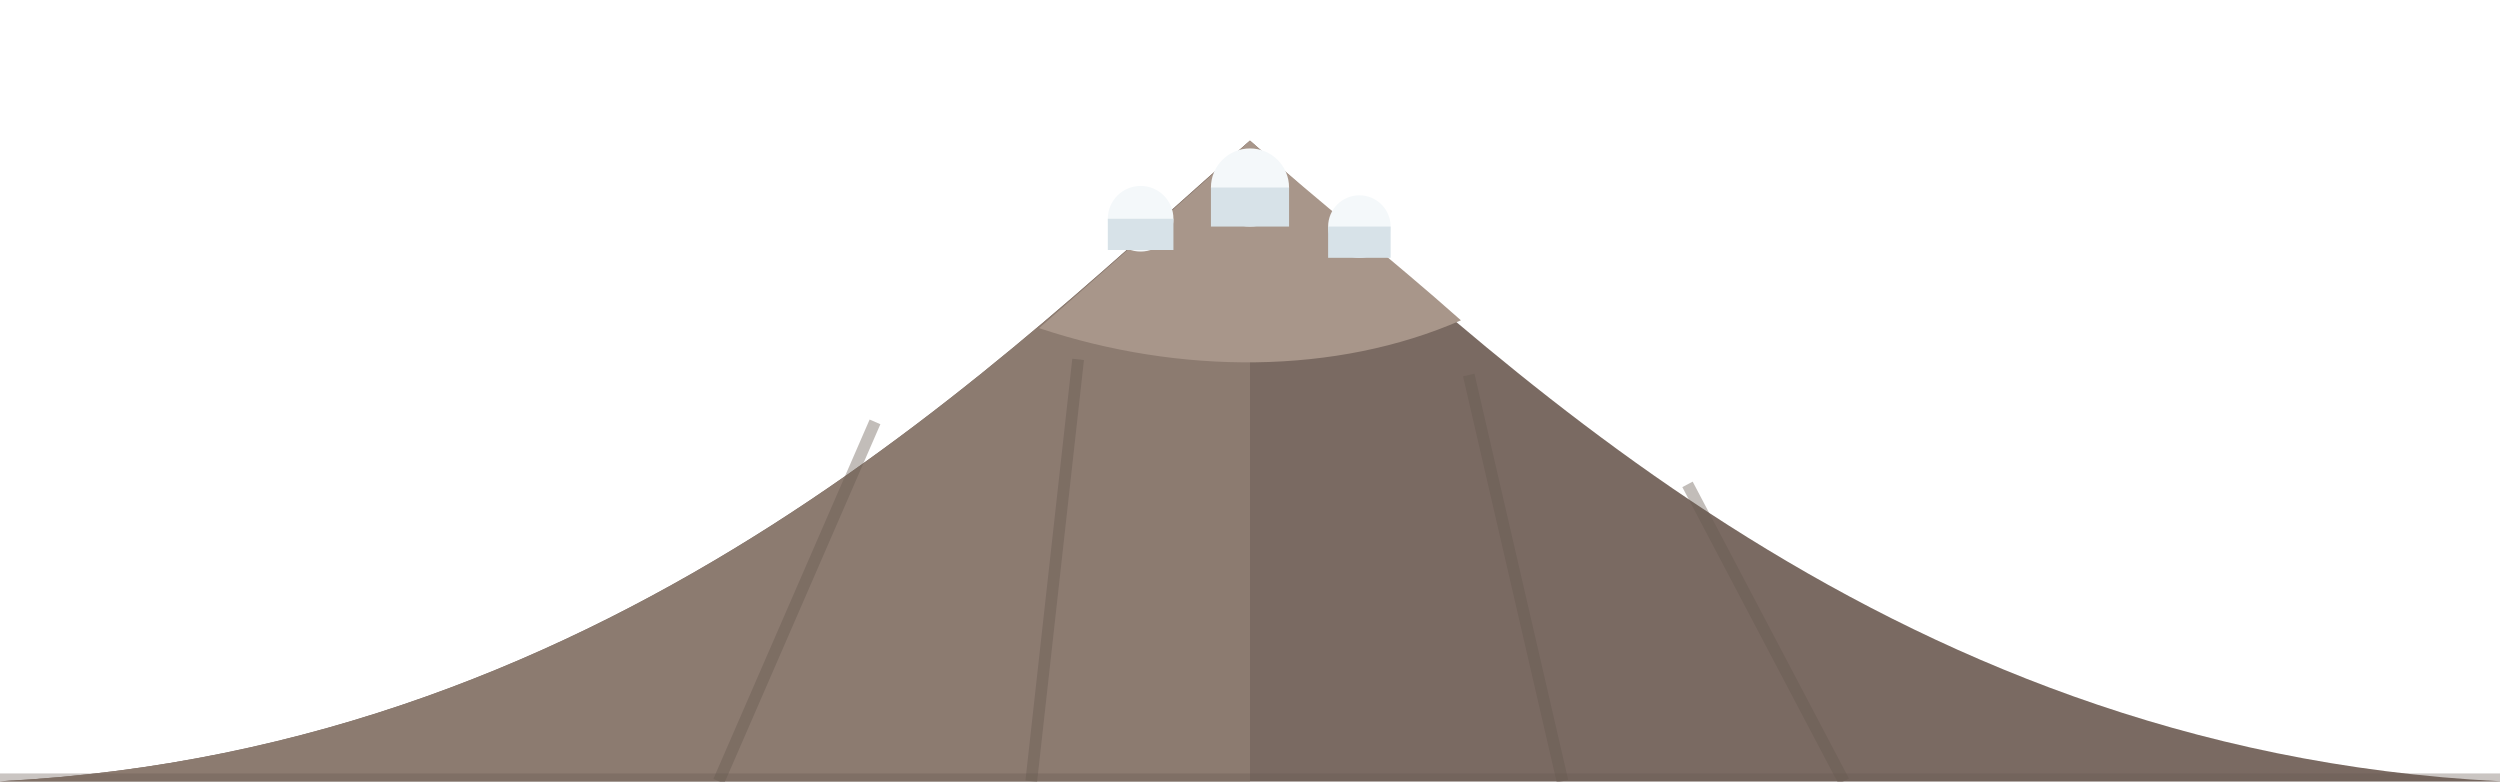
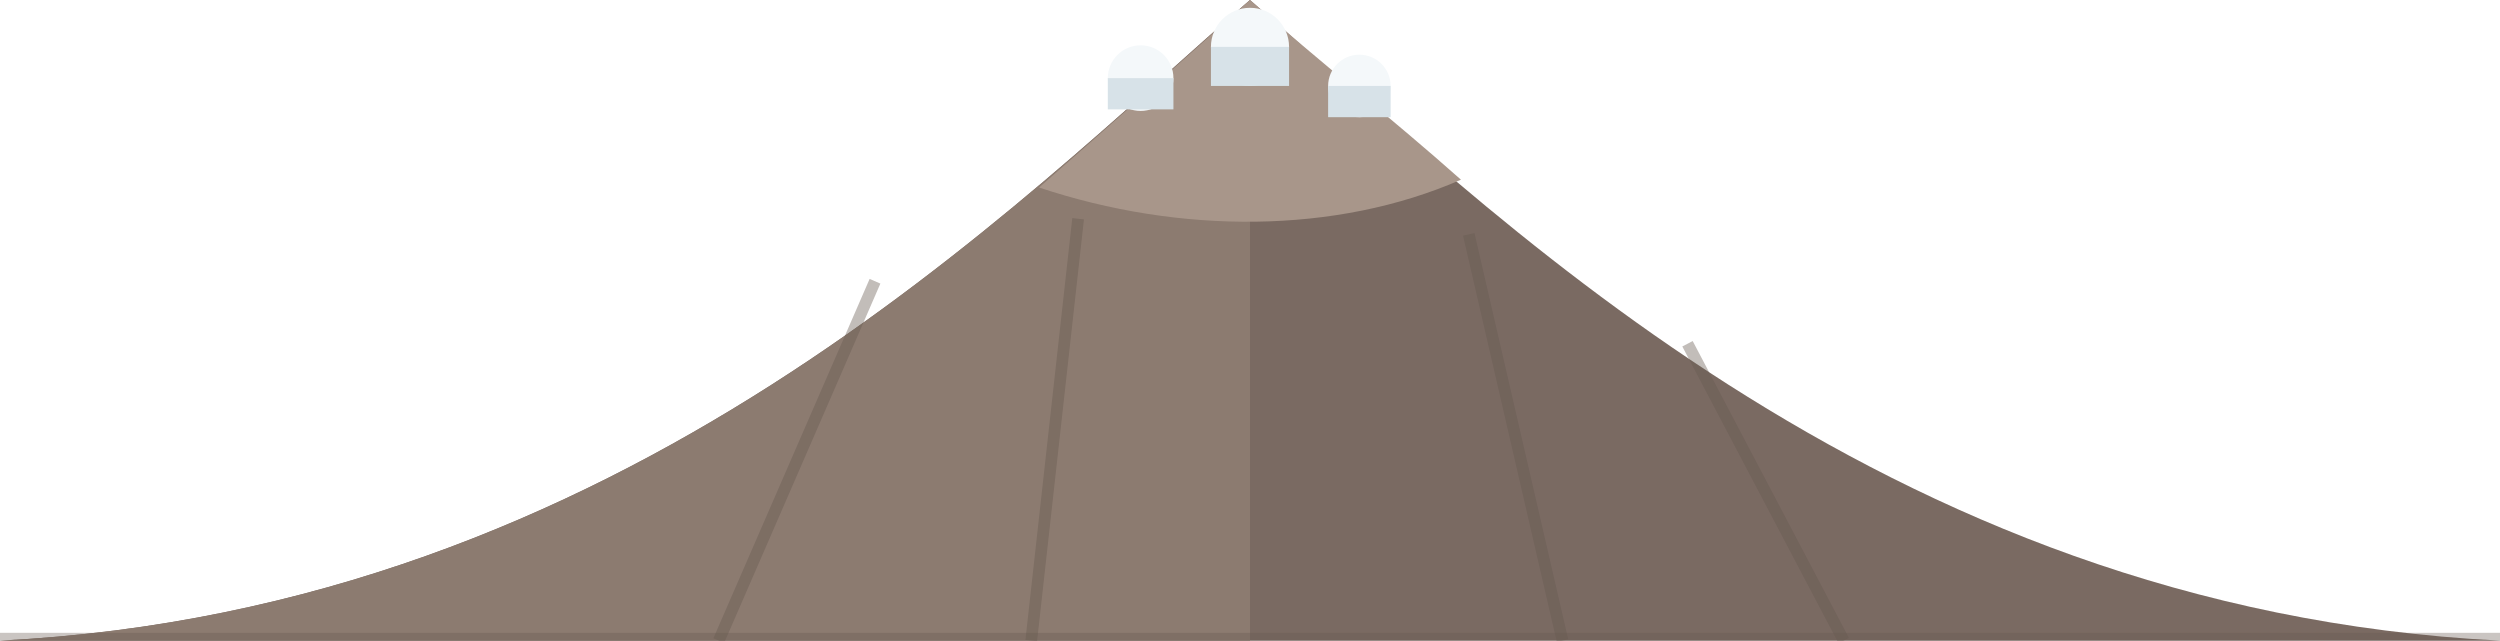
- <svg xmlns="http://www.w3.org/2000/svg" viewBox="0 0 320 100">
+ <svg xmlns="http://www.w3.org/2000/svg" viewBox="0 18 320 82">
  <path d="M0 100C80 96 130 44 160 18c30 26 80 78 160 82Z" fill="#7a6a62" />
  <path d="M0 100C80 96 130 44 160 18v82Z" fill="#8c7b70" />
  <path d="M160 18c-10 9-19 17-27 24 18 6 38 6 54-1-9-8-18-15-27-23Z" fill="#a8968a" />
  <g fill="#f4f8fa">
    <circle cx="146" cy="28" r="4.2" />
    <circle cx="160" cy="24" r="5" />
    <circle cx="174" cy="29" r="4" />
  </g>
  <g fill="#d7e2e8">
    <rect x="141.8" y="28" width="8.4" height="4" />
    <rect x="155" y="24" width="10" height="5" />
    <rect x="170" y="29" width="8" height="4" />
  </g>
  <g stroke="#665950" stroke-width="1.5" fill="none" opacity="0.4">
    <path d="M112 54 92 100M138 46 132 100M188 48 200 100M216 62 236 100" />
  </g>
  <path d="M0 100h320" stroke="#665950" stroke-width="2" opacity="0.35" />
</svg>
